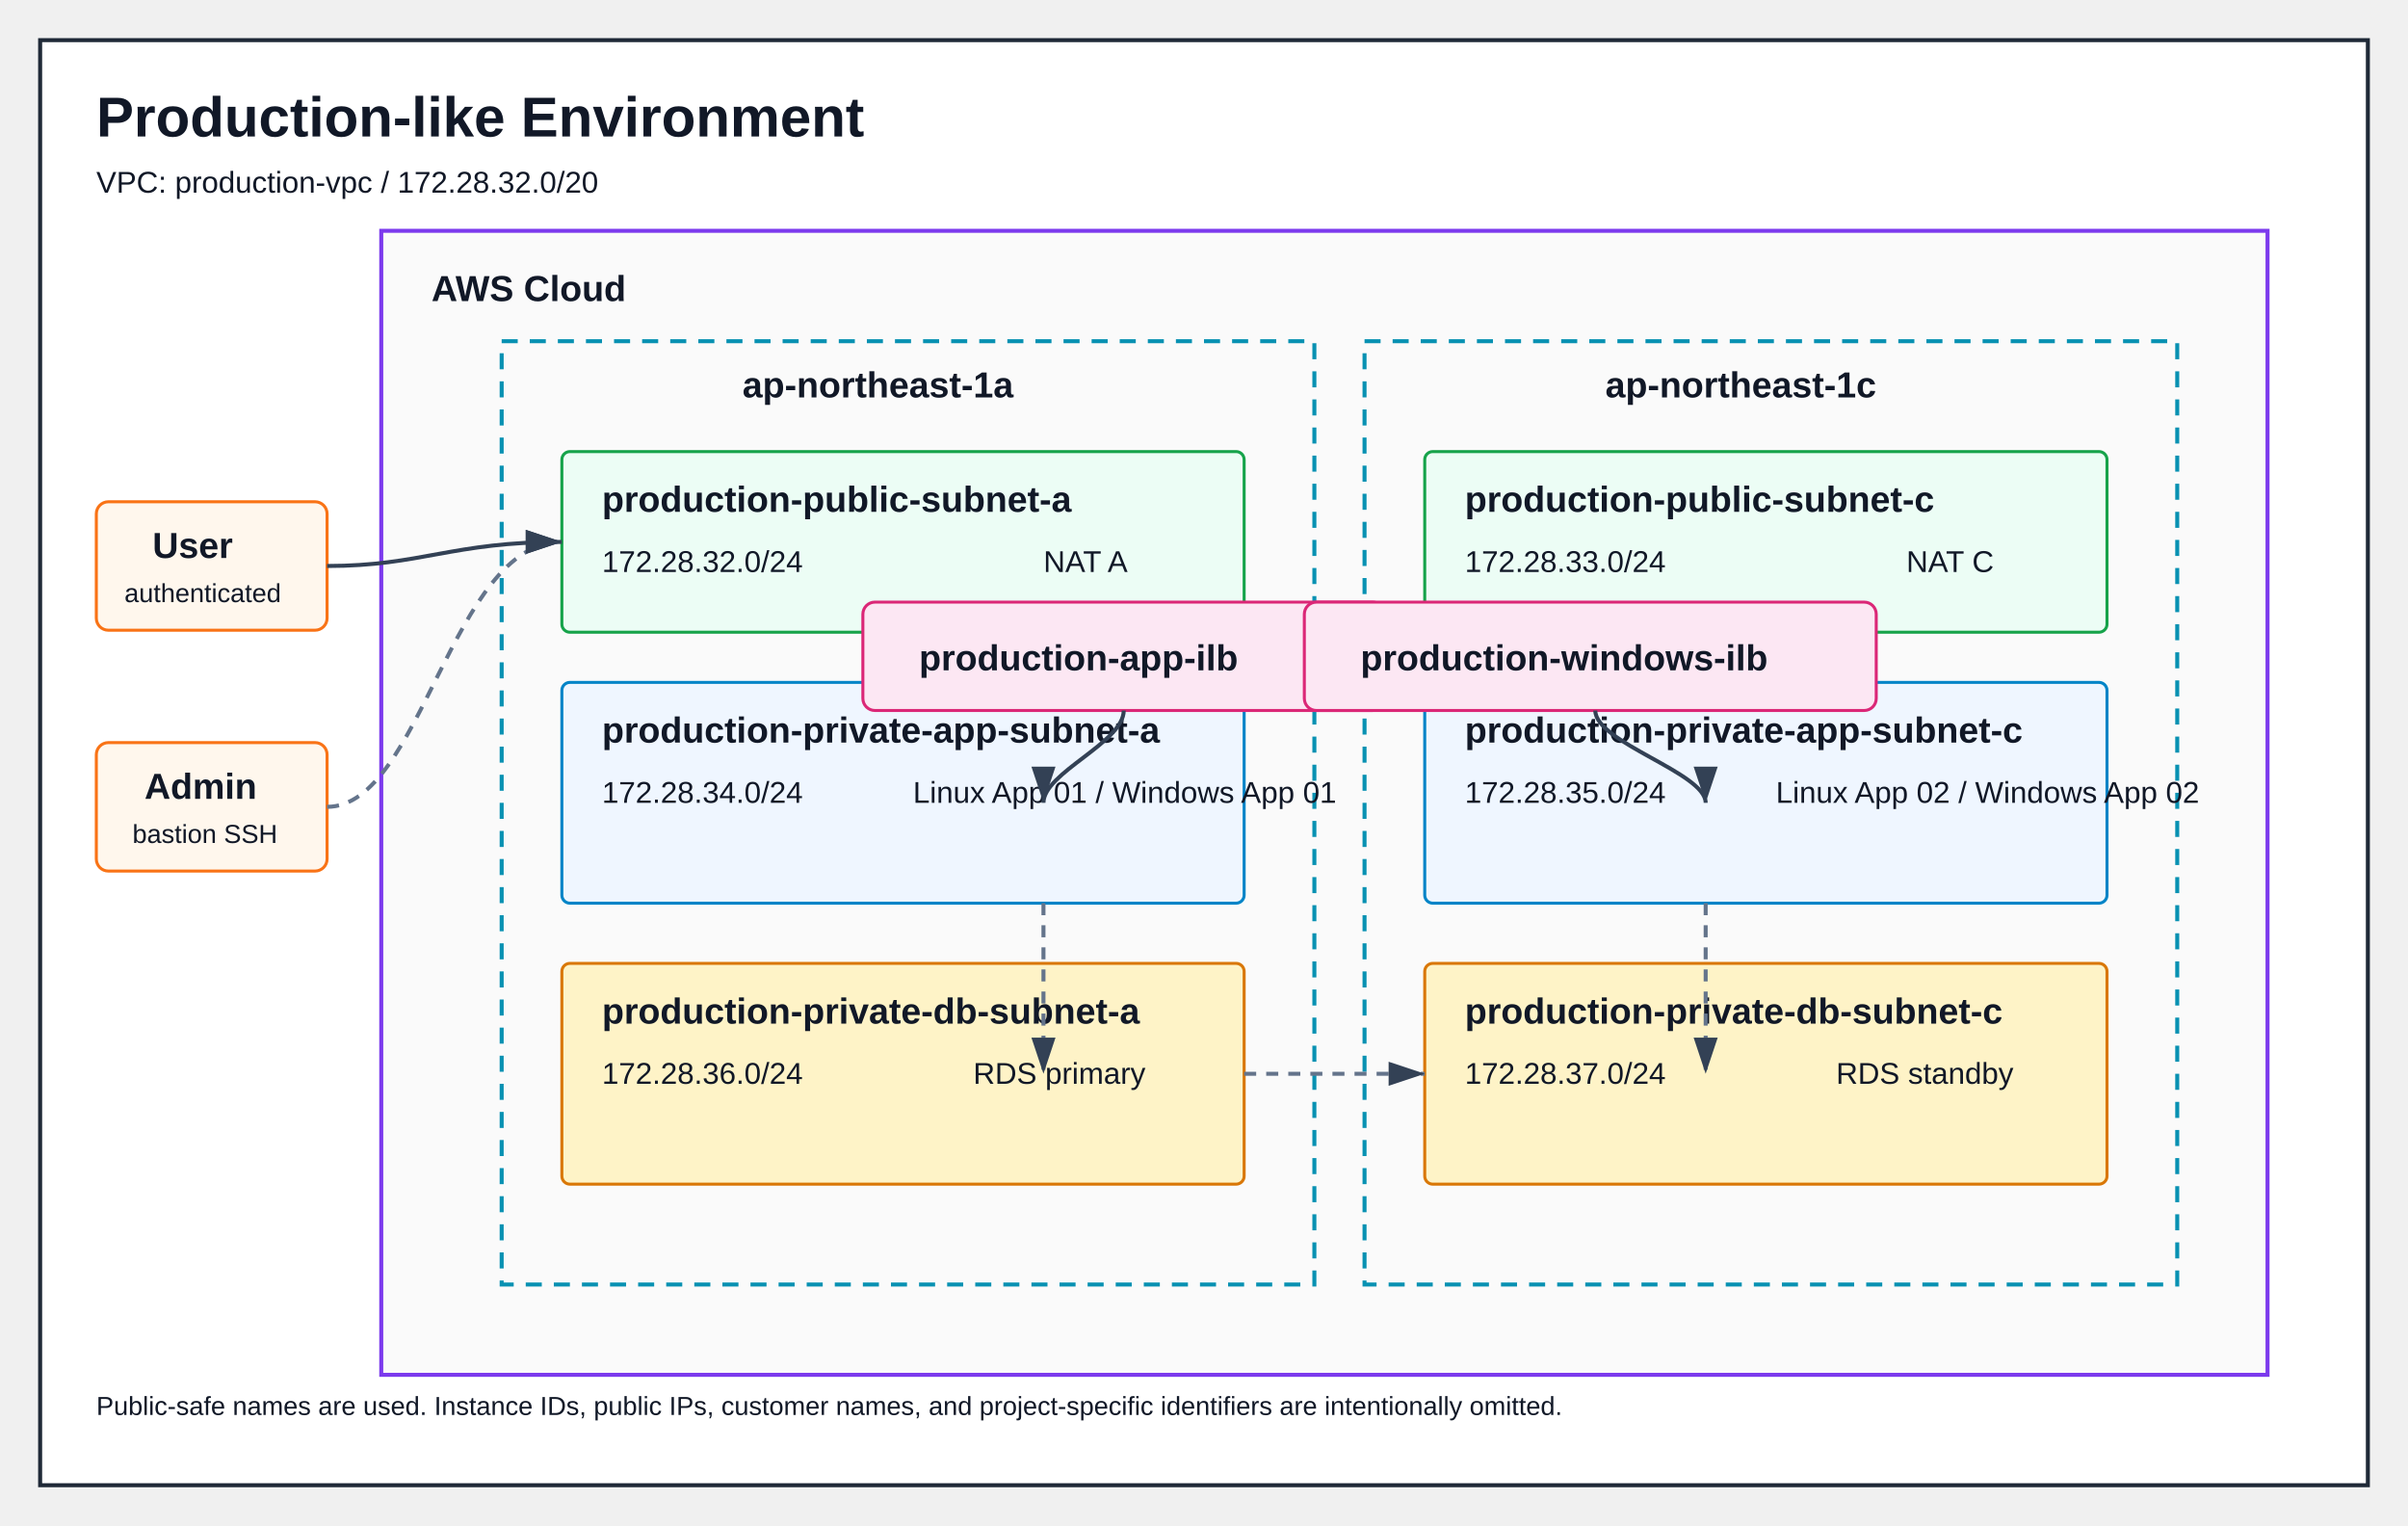
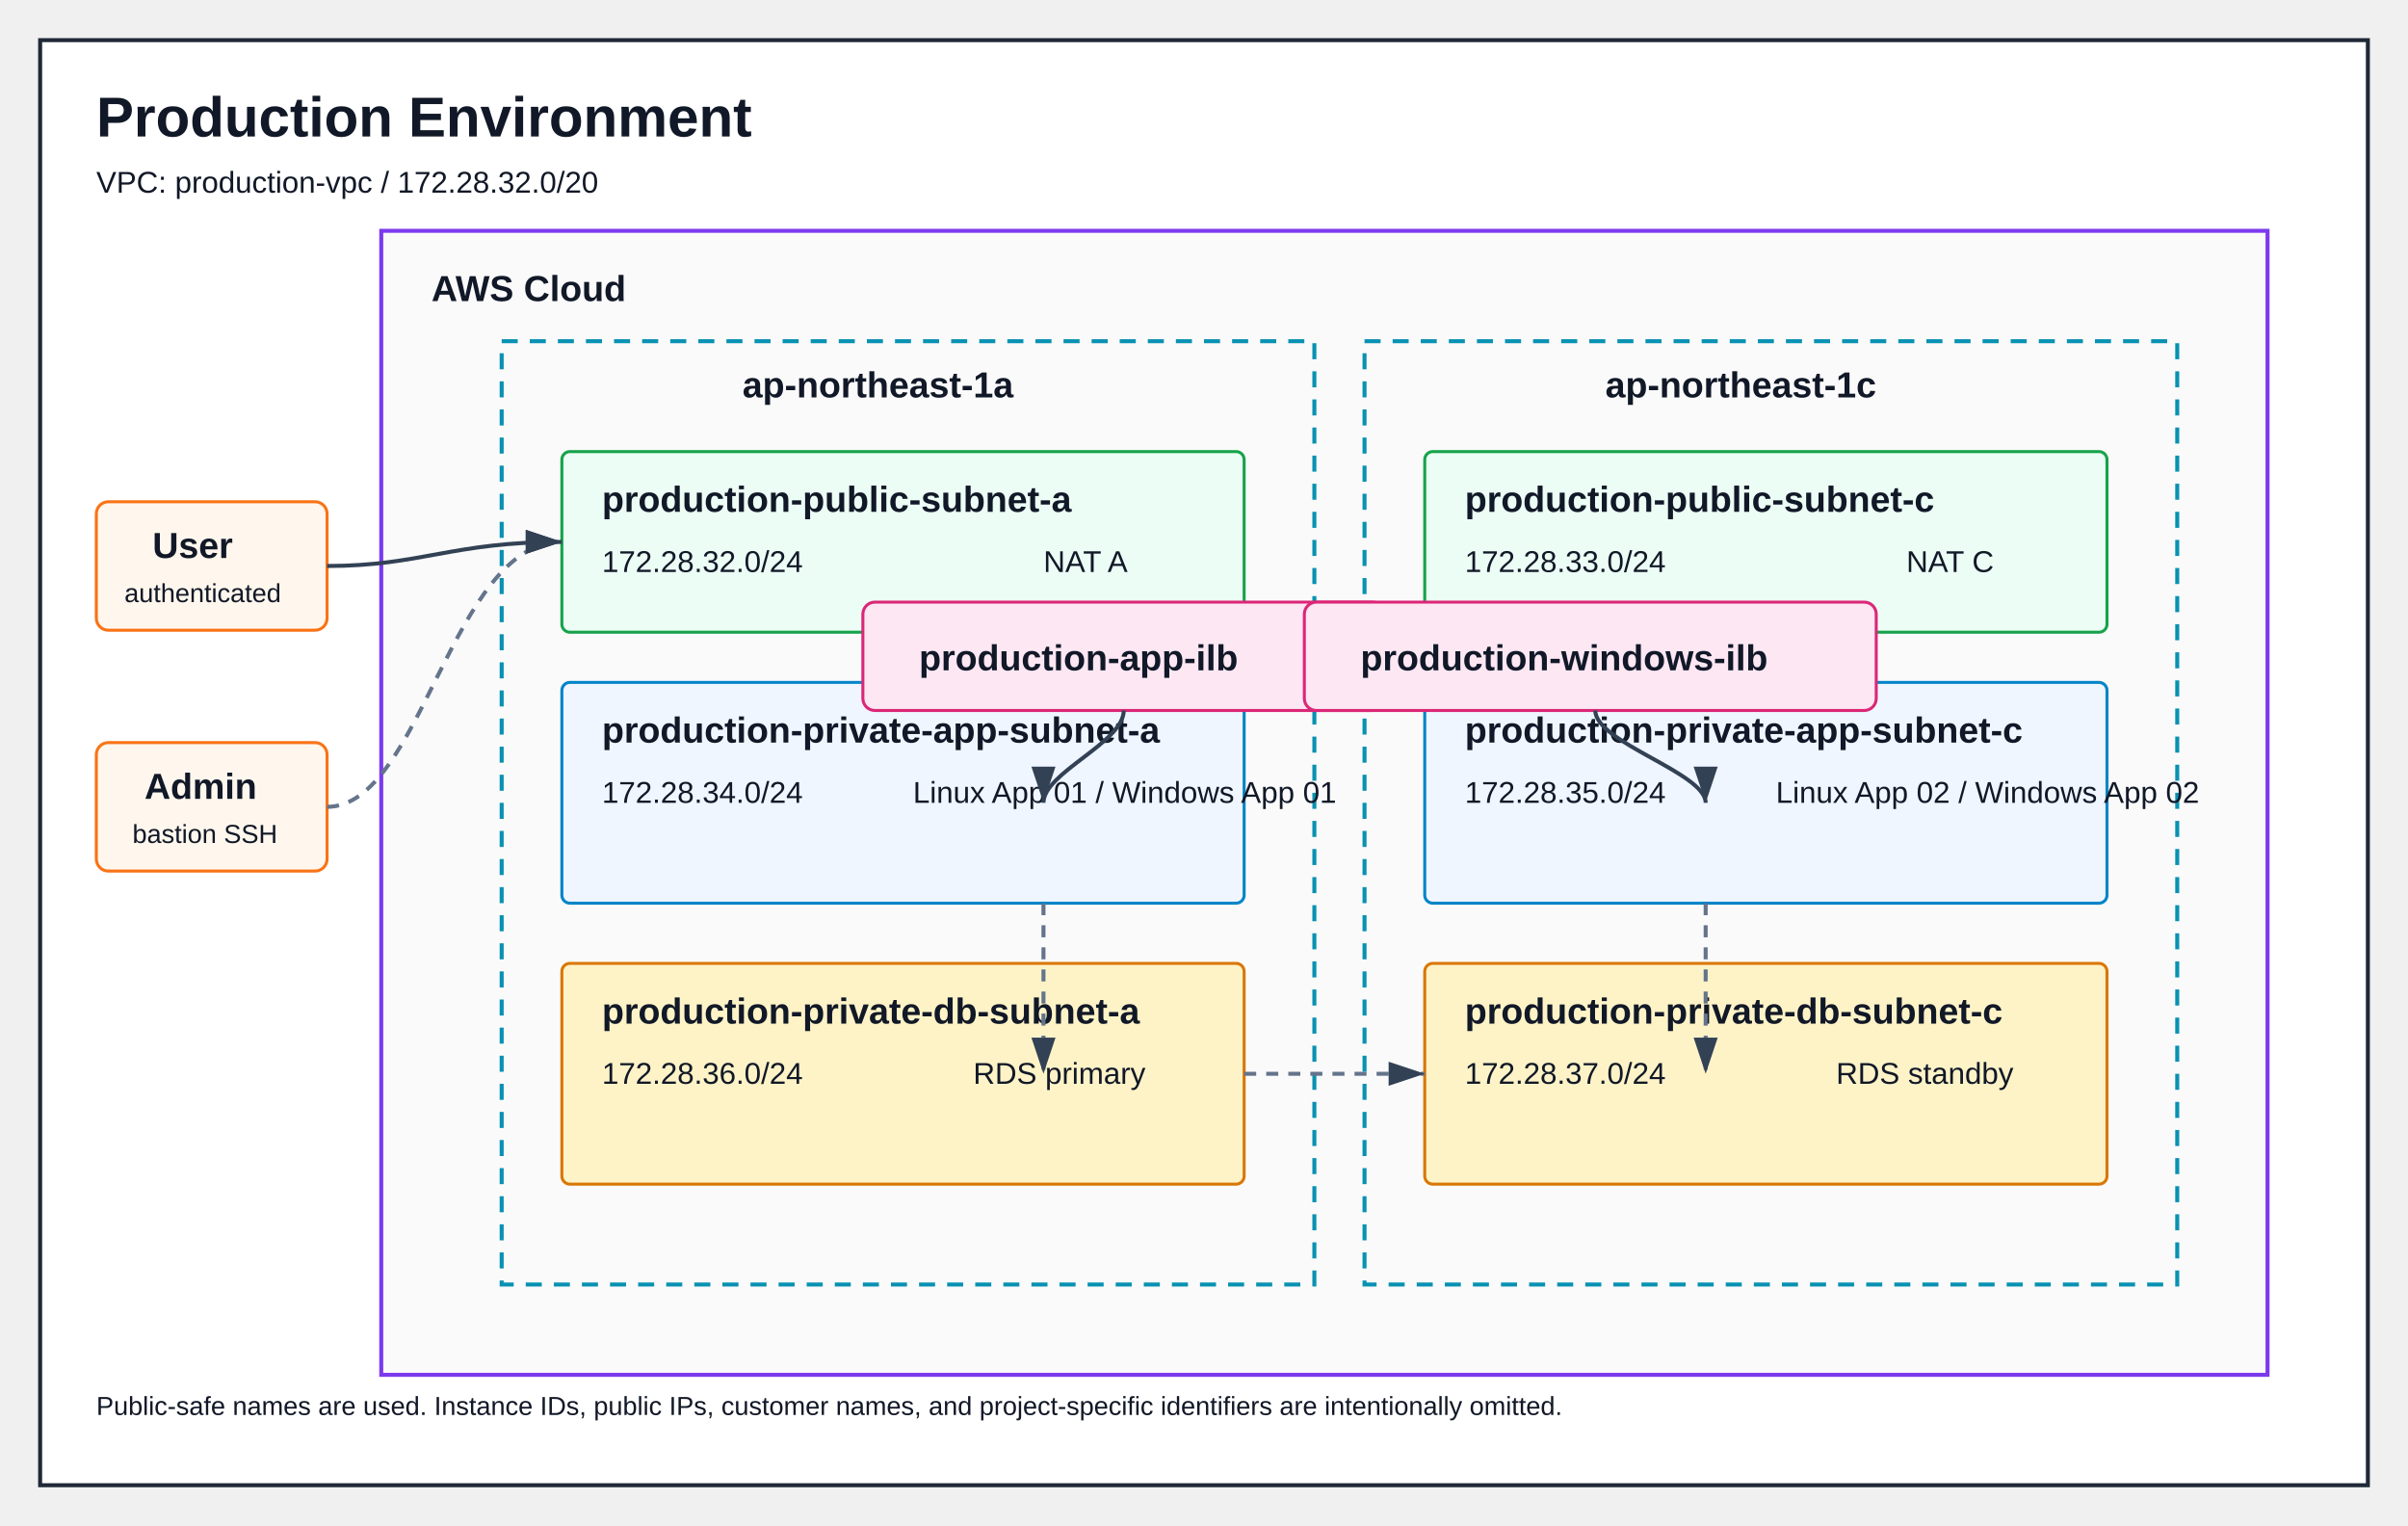
<svg xmlns="http://www.w3.org/2000/svg" width="1200" height="760" viewBox="0 0 1200 760" role="img" aria-labelledby="title desc">
  <defs>
    <style>
      .frame { fill: #ffffff; stroke: #1f2937; stroke-width: 2; }
      .vpc { fill: #fafafa; stroke: #7c3aed; stroke-width: 2; }
      .az { fill: none; stroke: #0891b2; stroke-width: 2; stroke-dasharray: 8 6; }
      .public { fill: #ecfdf5; stroke: #16a34a; stroke-width: 1.5; }
      .private { fill: #eff6ff; stroke: #0284c7; stroke-width: 1.5; }
      .db { fill: #fef3c7; stroke: #d97706; stroke-width: 1.5; }
      .service { fill: #fff7ed; stroke: #f97316; stroke-width: 1.5; }
      .lb { fill: #fce7f3; stroke: #db2777; stroke-width: 1.5; }
      .text { font-family: Arial, "Yu Gothic", sans-serif; fill: #111827; font-size: 18px; }
      .small { font-size: 15px; }
      .tiny { font-size: 13px; }
      .title { font-size: 28px; font-weight: 700; }
      .label { font-size: 18px; font-weight: 700; }
      .line { stroke: #334155; stroke-width: 2; fill: none; marker-end: url(#arrow); }
      .dash { stroke: #64748b; stroke-width: 2; fill: none; stroke-dasharray: 6 5; marker-end: url(#arrow); }
    </style>
    <marker id="arrow" markerWidth="10" markerHeight="10" refX="9" refY="3" orient="auto" markerUnits="strokeWidth">
      <path d="M0,0 L0,6 L9,3 z" fill="#334155" />
    </marker>
  </defs>
  <rect x="20" y="20" width="1160" height="720" class="frame" />
-   <text x="48" y="68" class="text title">Production-like Environment</text>
+   <text x="48" y="68" class="text title">Production Environment</text>
  <text x="48" y="96" class="text small">VPC: production-vpc / 172.28.32.0/20</text>
  <rect x="190" y="115" width="940" height="570" class="vpc" />
  <text x="215" y="150" class="text label">AWS Cloud</text>
  <rect x="250" y="170" width="405" height="470" class="az" />
  <rect x="680" y="170" width="405" height="470" class="az" />
  <text x="370" y="198" class="text label" fill="#0891b2">ap-northeast-1a</text>
  <text x="800" y="198" class="text label" fill="#0891b2">ap-northeast-1c</text>
  <rect x="280" y="225" width="340" height="90" rx="4" class="public" />
  <text x="300" y="255" class="text label">production-public-subnet-a</text>
  <text x="300" y="285" class="text small">172.28.32.0/24</text>
  <text x="520" y="285" class="text small">NAT A</text>
  <rect x="710" y="225" width="340" height="90" rx="4" class="public" />
  <text x="730" y="255" class="text label">production-public-subnet-c</text>
  <text x="730" y="285" class="text small">172.28.33.0/24</text>
  <text x="950" y="285" class="text small">NAT C</text>
  <rect x="280" y="340" width="340" height="110" rx="4" class="private" />
  <text x="300" y="370" class="text label">production-private-app-subnet-a</text>
  <text x="300" y="400" class="text small">172.28.34.0/24</text>
  <text x="455" y="400" class="text small">Linux App 01 / Windows App 01</text>
  <rect x="710" y="340" width="340" height="110" rx="4" class="private" />
  <text x="730" y="370" class="text label">production-private-app-subnet-c</text>
  <text x="730" y="400" class="text small">172.28.35.0/24</text>
  <text x="885" y="400" class="text small">Linux App 02 / Windows App 02</text>
  <rect x="280" y="480" width="340" height="110" rx="4" class="db" />
  <text x="300" y="510" class="text label">production-private-db-subnet-a</text>
  <text x="300" y="540" class="text small">172.28.36.0/24</text>
  <text x="485" y="540" class="text small">RDS primary</text>
  <rect x="710" y="480" width="340" height="110" rx="4" class="db" />
  <text x="730" y="510" class="text label">production-private-db-subnet-c</text>
  <text x="730" y="540" class="text small">172.28.37.0/24</text>
  <text x="915" y="540" class="text small">RDS standby</text>
  <rect x="48" y="250" width="115" height="64" rx="6" class="service" />
  <text x="76" y="278" class="text label">User</text>
  <text x="62" y="300" class="text tiny">authenticated</text>
  <rect x="48" y="370" width="115" height="64" rx="6" class="service" />
  <text x="72" y="398" class="text label">Admin</text>
  <text x="66" y="420" class="text tiny">bastion SSH</text>
  <rect x="430" y="300" width="260" height="54" rx="6" class="lb" />
  <text x="458" y="334" class="text label">production-app-ilb</text>
  <rect x="650" y="300" width="285" height="54" rx="6" class="lb" />
  <text x="678" y="334" class="text label">production-windows-ilb</text>
  <path d="M163 282 C210 282, 225 270, 280 270" class="line" />
  <path d="M163 402 C210 402, 225 270, 280 270" class="dash" />
  <path d="M560 354 C560 370, 520 385, 520 400" class="line" />
  <path d="M795 354 C795 370, 850 385, 850 400" class="line" />
  <path d="M520 450 C520 470, 520 495, 520 535" class="dash" />
  <path d="M850 450 C850 470, 850 495, 850 535" class="dash" />
  <path d="M620 535 C660 535, 680 535, 710 535" class="dash" />
  <text x="48" y="705" class="text tiny">Public-safe names are used. Instance IDs, public IPs, customer names, and project-specific identifiers are intentionally omitted.</text>
</svg>
